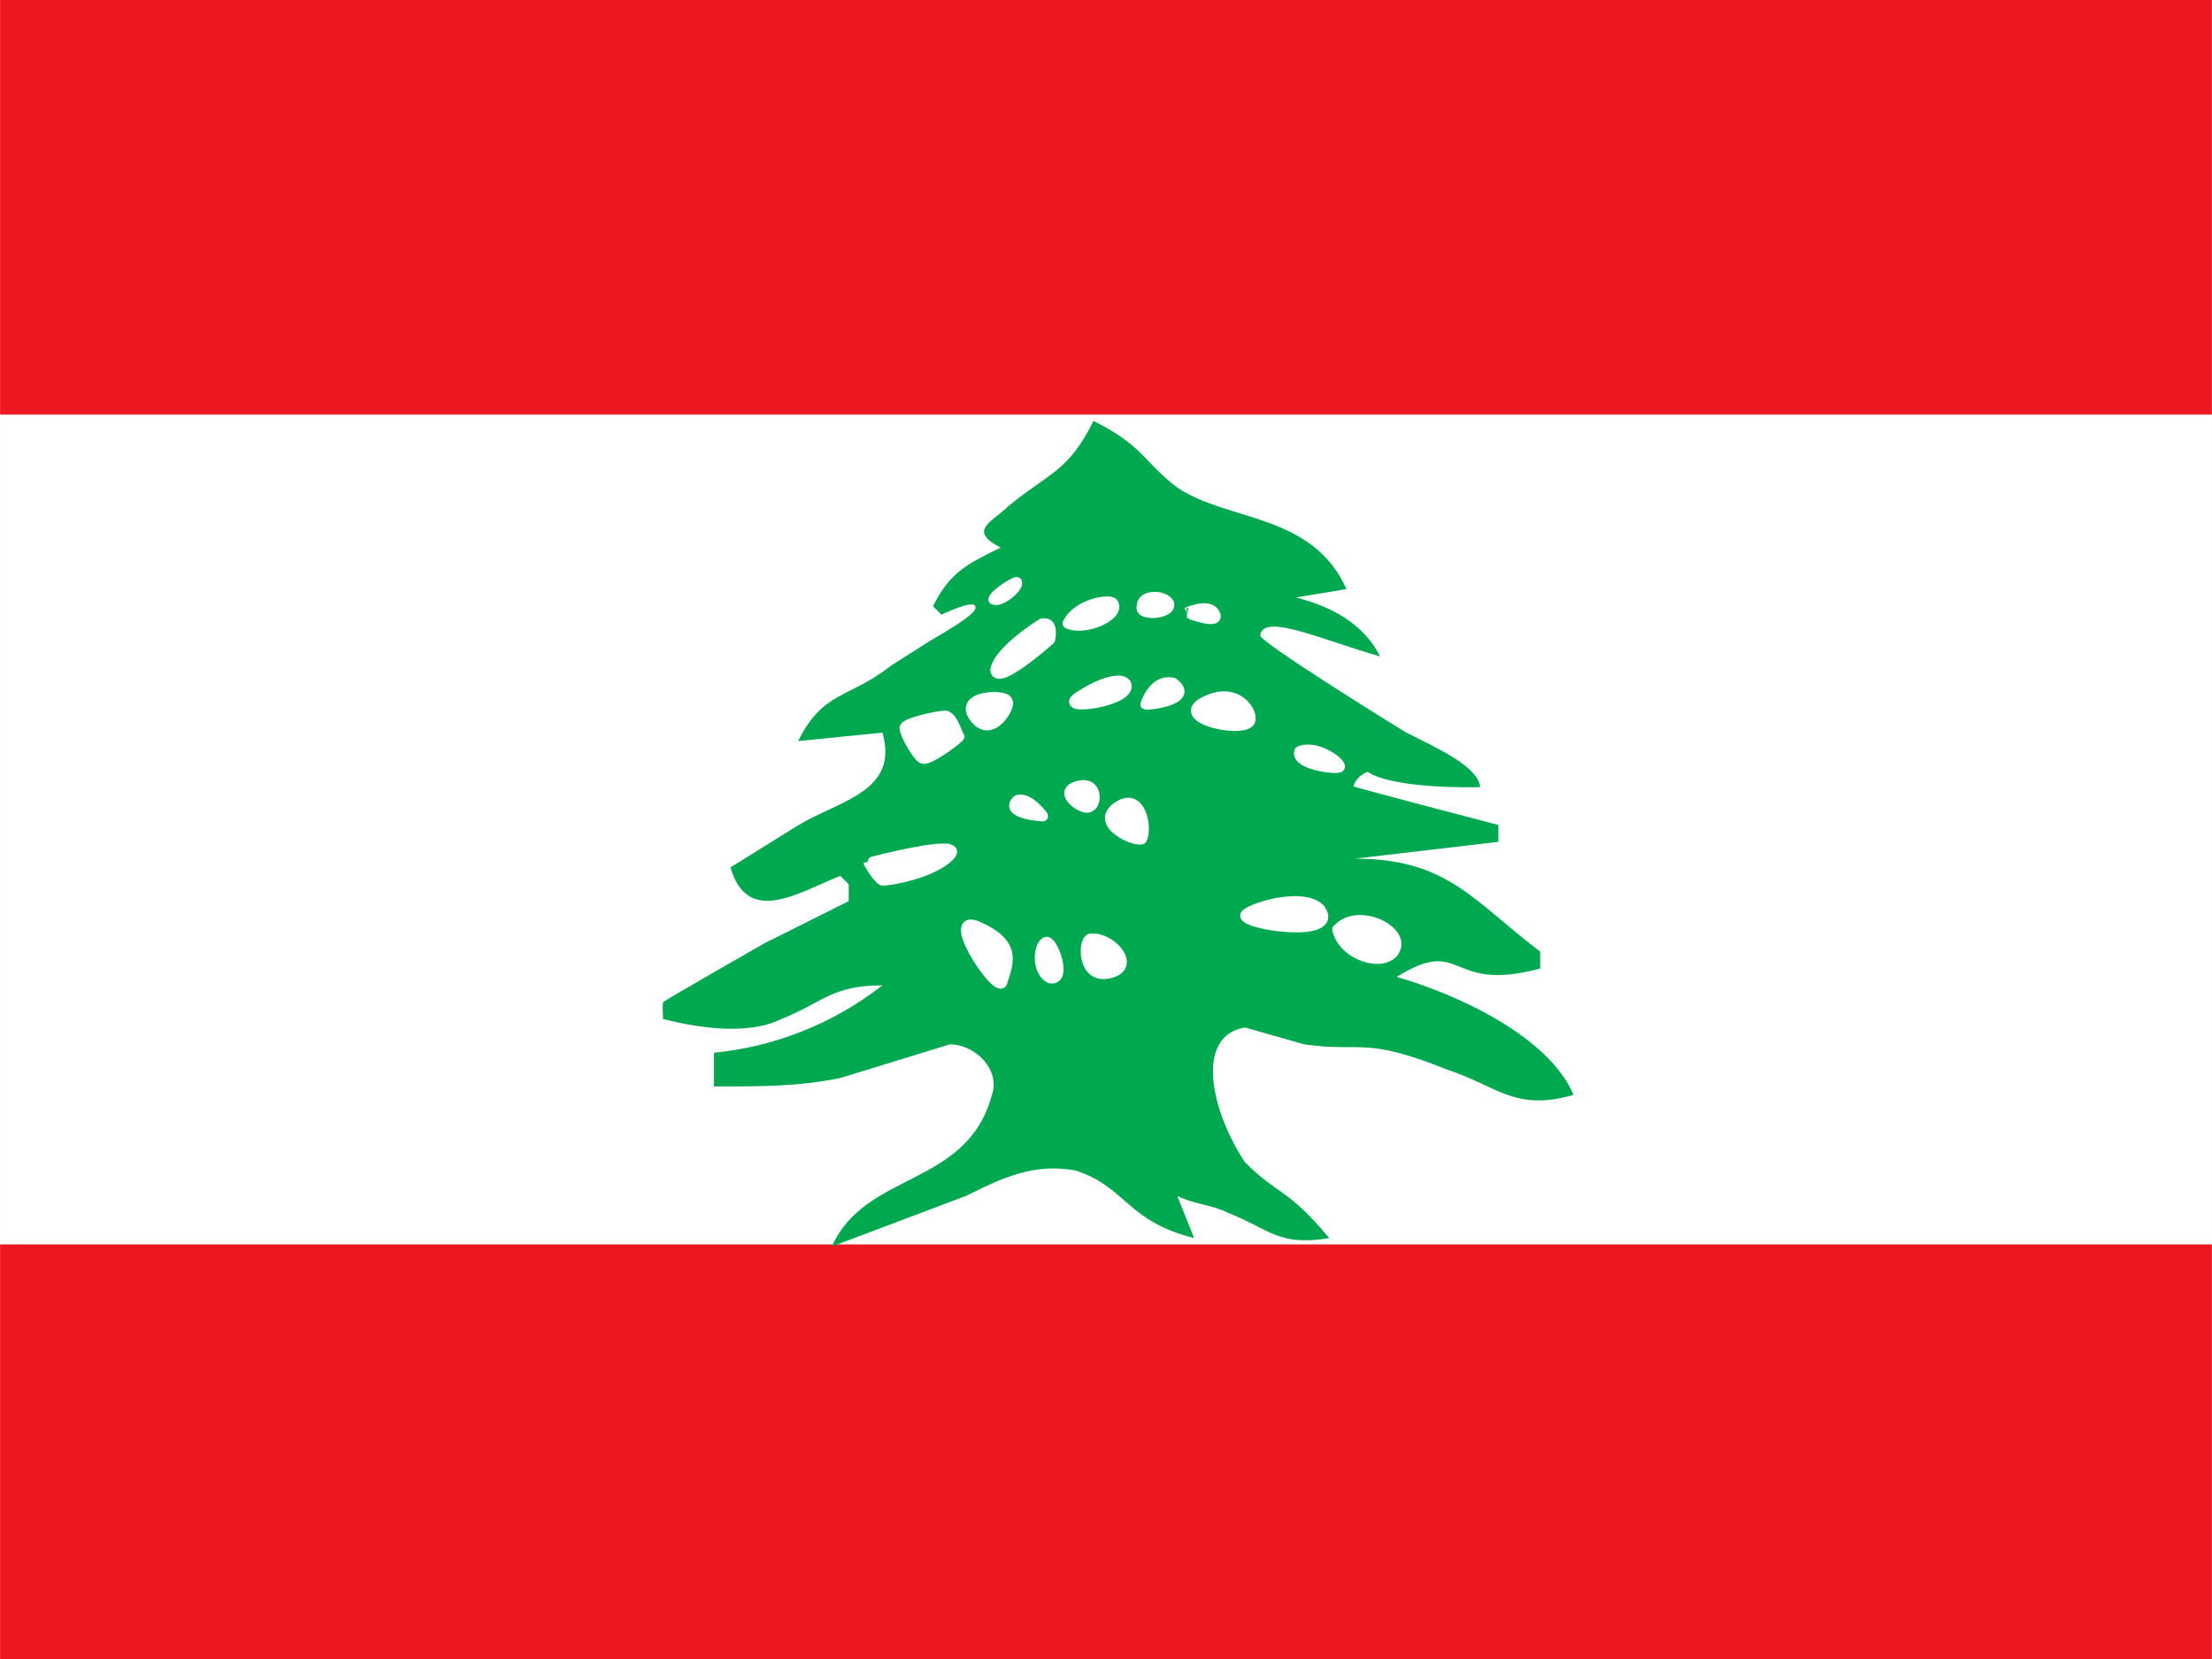
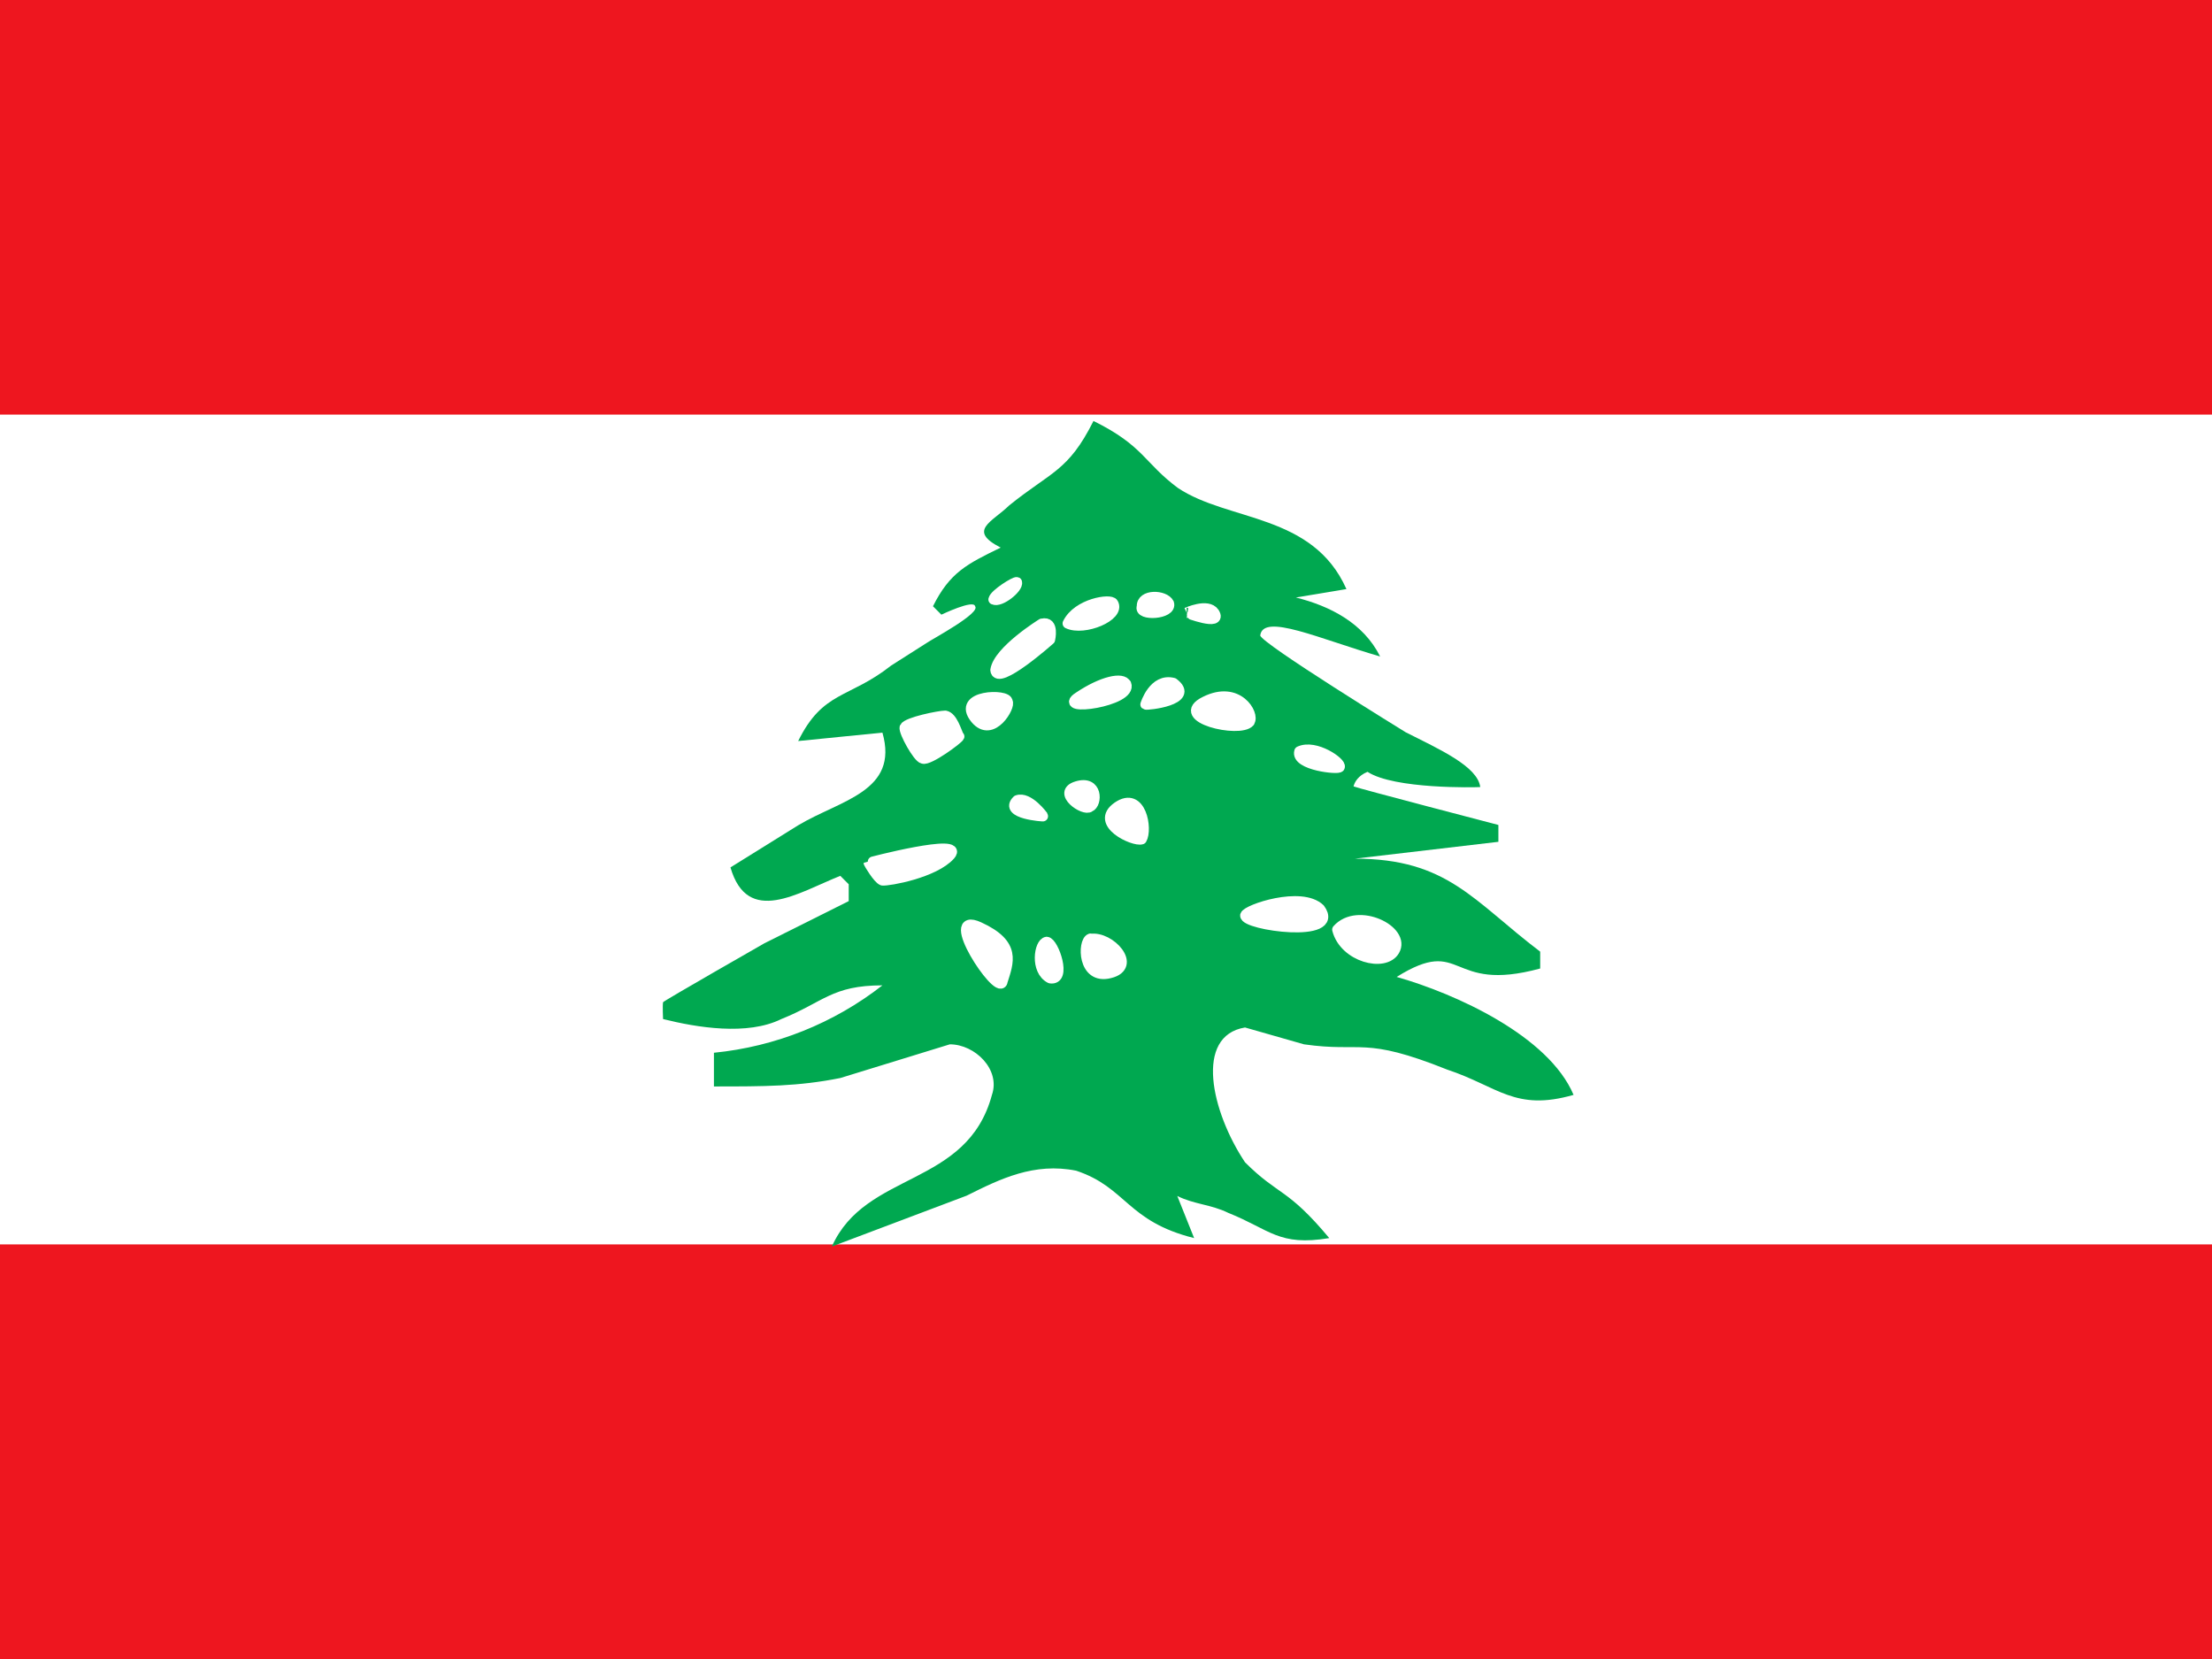
<svg xmlns="http://www.w3.org/2000/svg" id="flag-icons-lb" viewBox="0 0 640 480">
  <defs>
-     <clipPath id="a">
+     <clipPath id="lb-a">
      <path fill-opacity=".7" d="M-85.3 0h682.6v512H-85.3z" />
    </clipPath>
  </defs>
  <g clip-path="url(#a)" transform="translate(80) scale(.9375)">
    <g fill-rule="evenodd" stroke-width="1pt">
      <path fill="#EE161F" d="M-128 384h768v128h-768zm0-384h768v128h-768z" />
      <path fill="#fff" d="M-128 128h768v256h-768z" />
    </g>
    <path fill="#00A850" d="M252.1 130c-7.8 15.5-13 15.5-26 26-5.2 5.1-13 7.7-2.6 13-10.5 5.1-15.7 7.7-20.9 18.1l2.6 2.6s10-4.8 10.4-2.6c1.8 2.1-13 10-14.9 11.3l-11 7c-13.1 10.3-21 7.7-28.7 23.3l26-2.6c5.2 18.2-13 20.8-26 28.6l-20.9 13c5.3 18.2 20.9 7.8 33.9 2.6l2.6 2.6v5.2l-26 13s-30.8 17.6-31.3 18.2c-.2 1 0 5.2 0 5.2 10.4 2.6 26 5.2 36.5 0 13-5.2 15.6-10.4 31.2-10.4a100.6 100.6 0 0 1-52 20.8v10.4c15.6 0 26 0 39-2.6l33.8-10.4c7.8 0 15.7 7.8 13 15.6-7.7 28.6-39 23.4-49.4 46.8L213 369c10.4-5.2 20.8-10.3 33.8-7.7 15.6 5.2 15.6 15.6 36.4 20.8l-5.2-13c5.2 2.6 10.4 2.6 15.7 5.2 13 5.2 15.6 10.4 31.2 7.8-13-15.6-15.6-13-26-23.4-10.4-15.6-15.7-39 0-41.6l18.2 5.2c18.2 2.6 18.2-2.6 44.2 7.8 15.7 5.2 20.9 13 39 7.8-7.7-18.2-36.3-31.2-54.6-36.4 20.9-13 15.6 5.2 44.3-2.6v-5.2C369.3 278 361.4 265 332.8 265l44.3-5.2v-5.2s-43.7-11.4-44.7-11.9c.3-1.3 1.4-3.3 4.3-4.5 8.3 5.4 33.3 4.8 34.8 4.7-.8-6.4-12.7-11.7-23-16.9 0 0-44.7-27.5-44.9-29.9.9-7 18.3 1.1 37 6.5-5.2-10.4-15.6-15.6-26-18.2l15.6-2.6c-10.4-23.4-36.4-20.8-52-31.2-10.5-7.8-10.5-13-26.1-20.7z" />
    <path fill="#fff" fill-rule="evenodd" stroke="#fff" stroke-linecap="round" stroke-linejoin="round" stroke-width="3.2" d="M224 303c1.9-6.1 4.4-11.6-7.2-16.9-11.6-5.3 5.8 21.1 7.2 17zm13.7-12.3c-2.3.3-3.6 8.8 1.1 11.2 5.2.8 1-11.1-1.1-11.2zm13.5-1c-2.4.8-2.5 12.8 6 10.6 8.6-2.1 0-11.5-6-10.5zM267 259c1.8-3-.1-15-7.4-10-7.4 5.1 5 10.8 7.4 10zm-16-10c2.3-.9 2.5-8.3-4-6.3-6.3 1.9 2.3 7.8 4 6.3zm-14.4 2.9s-4.5-6.2-8-4.9c-4.3 4.2 8.3 5 8 4.9zM187 271.7c1.9.2 16-2.3 20.9-7.8 4.9-5.5-25.1 2.3-25.1 2.4 0 .1 2.8 4.9 4.2 5.4zm141.1-35c.7-1.3-7.5-7.1-12.4-4.8-1.3 4.3 12.4 5.7 12.4 4.8zm-27.8-14c1.6-2.2-3.5-11.3-13.7-6.2-10.2 5 10.7 9.8 13.7 6.3zm-32.1-5.3s2.5-8.2 8.6-6.6c7 5.3-8.3 6.9-8.6 6.6zm-6-6.2c-1-2.3-7.3-1-14.6 3.9-7.4 4.7 16.8 1.4 14.6-4zm18.7-22.1s6.5-3 8.5 0c2.7 4.3-8.6 0-8.5 0zm-5.5-2.9c-1.3-2.6-8.5-2.9-8.3 1-1.2 3 9.4 2.4 8.3-1zm-17.2 0c-.7-1.5-11 0-14 6.2 5 2.4 16.3-2.3 14-6.2zm-22 6.3s-13.4 8.3-14.3 14.3c.4 5.2 16.8-9.4 16.8-9.4s1.4-5.8-2.4-4.9zm-14.9-7.5c.4-1.7 6.7-5.6 7.2-5.3.5 1.7-5.1 6.3-7.2 5.3zm4.3 31.6c.3-2.5-16-2.3-9.9 5.2 5.2 6.3 11-4.1 9.9-5.2zm-15 10.7c-.8-1.6-2-6-4.2-6.4-1.9 0-11.7 2-12.5 3.6-.4 1.3 4.1 9.4 5.6 9.6 1.8.7 10.9-6 11.2-6.8zm88.4 55.2c.5-1.8 17.3-7.5 23-2 6.8 9.3-23.4 5-23 2zm46 10.9c3.7-6.2-11.3-13.6-17.6-6.5 2.2 8.5 14.6 11.6 17.6 6.5z" />
  </g>
</svg>
